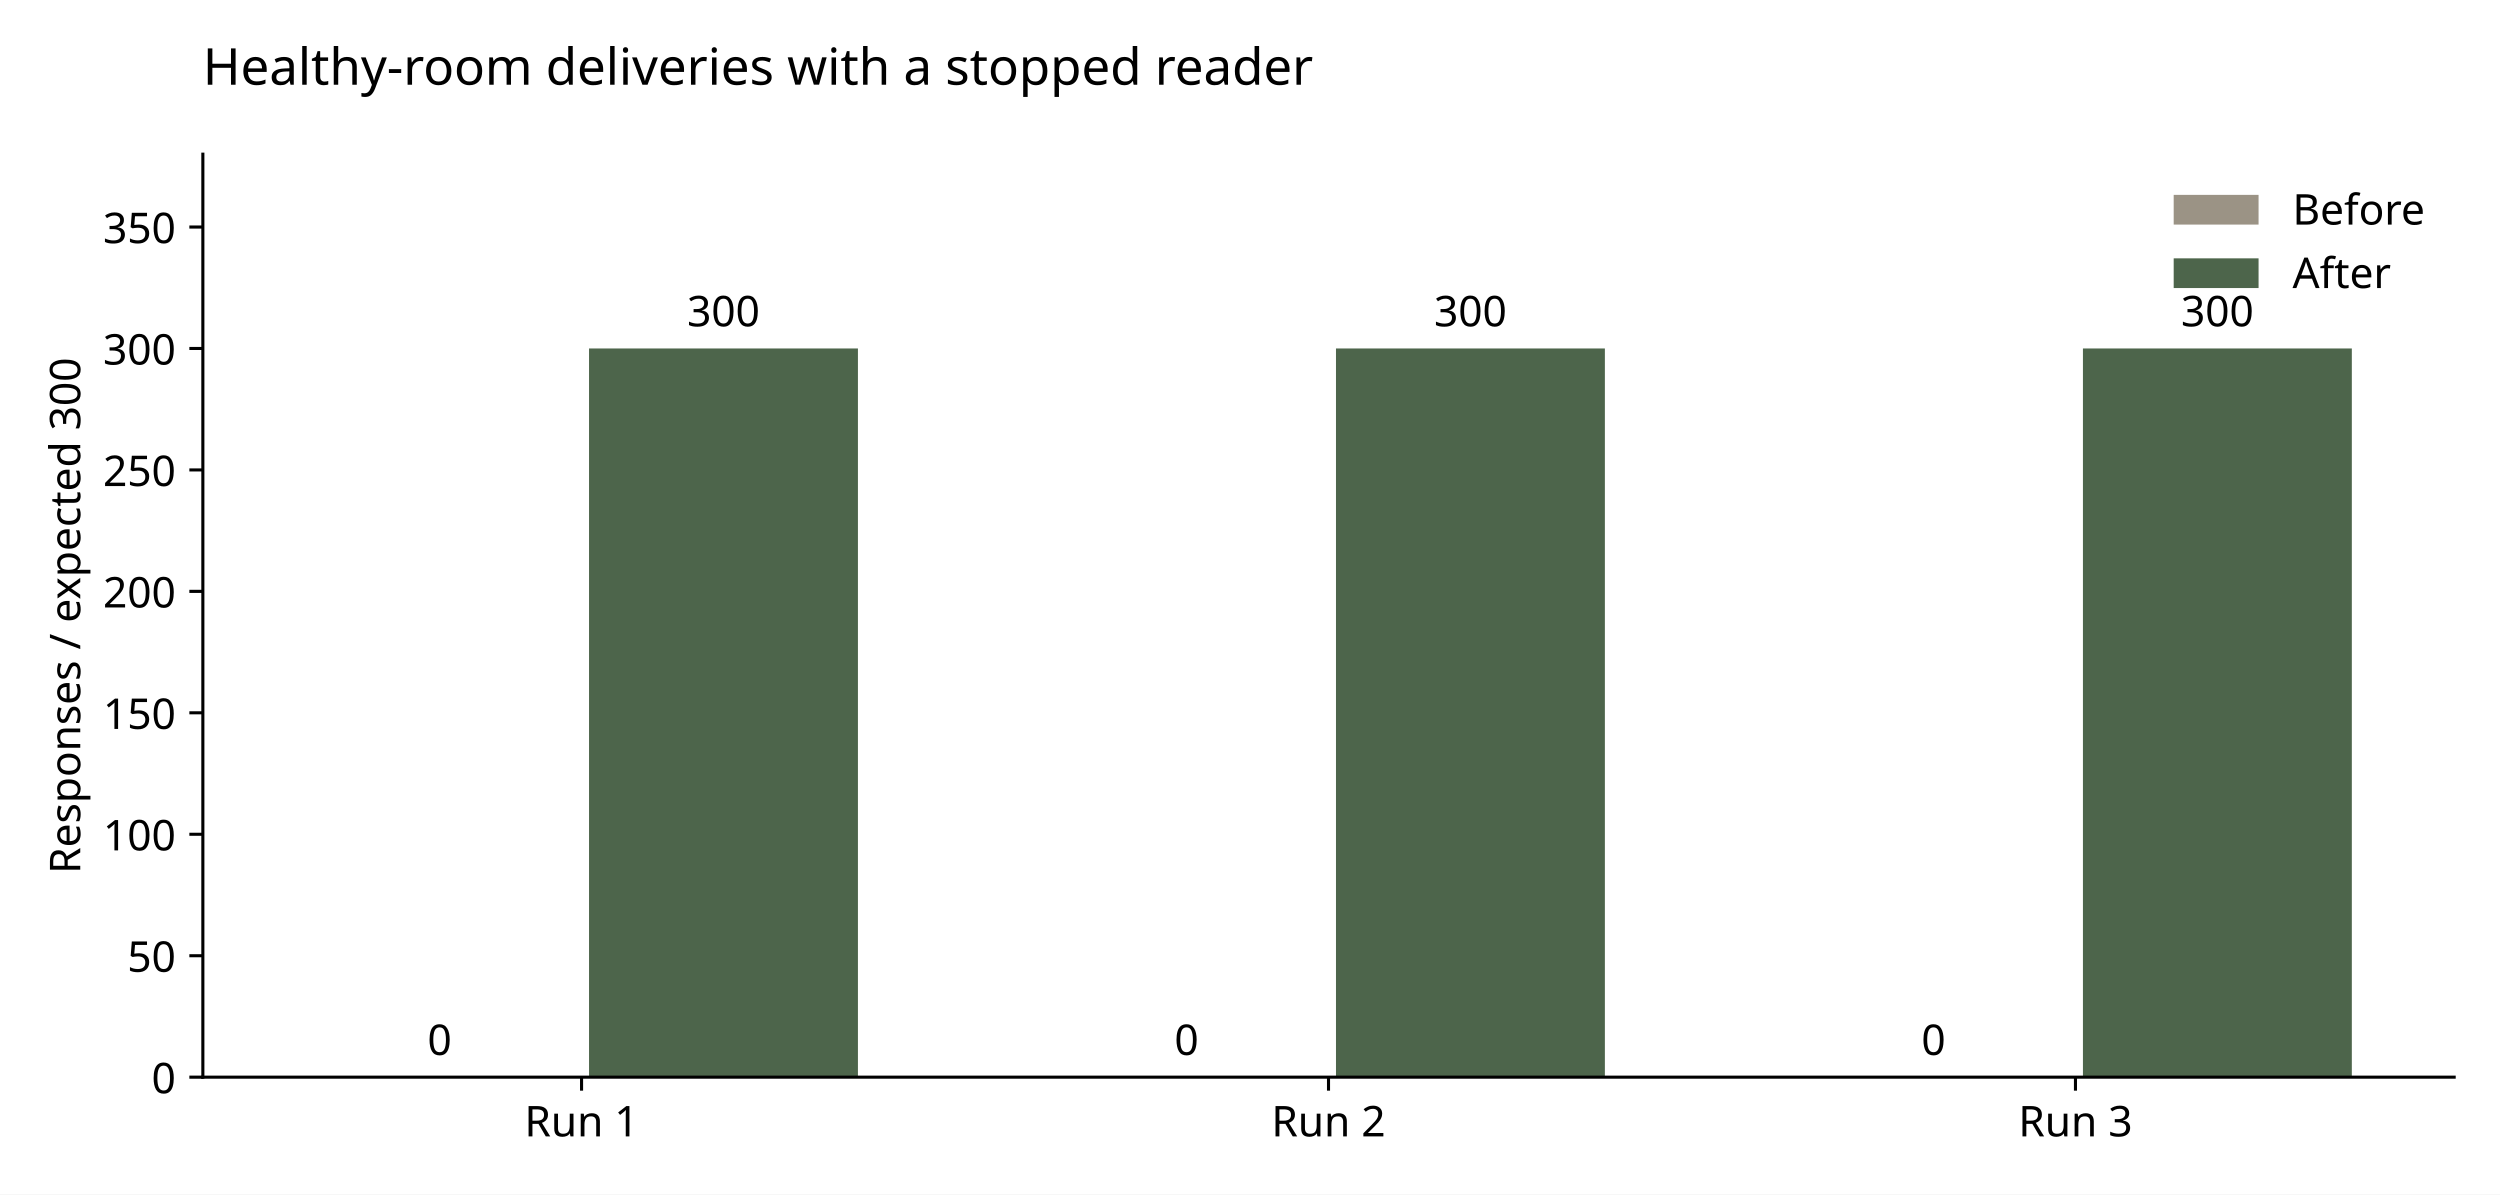
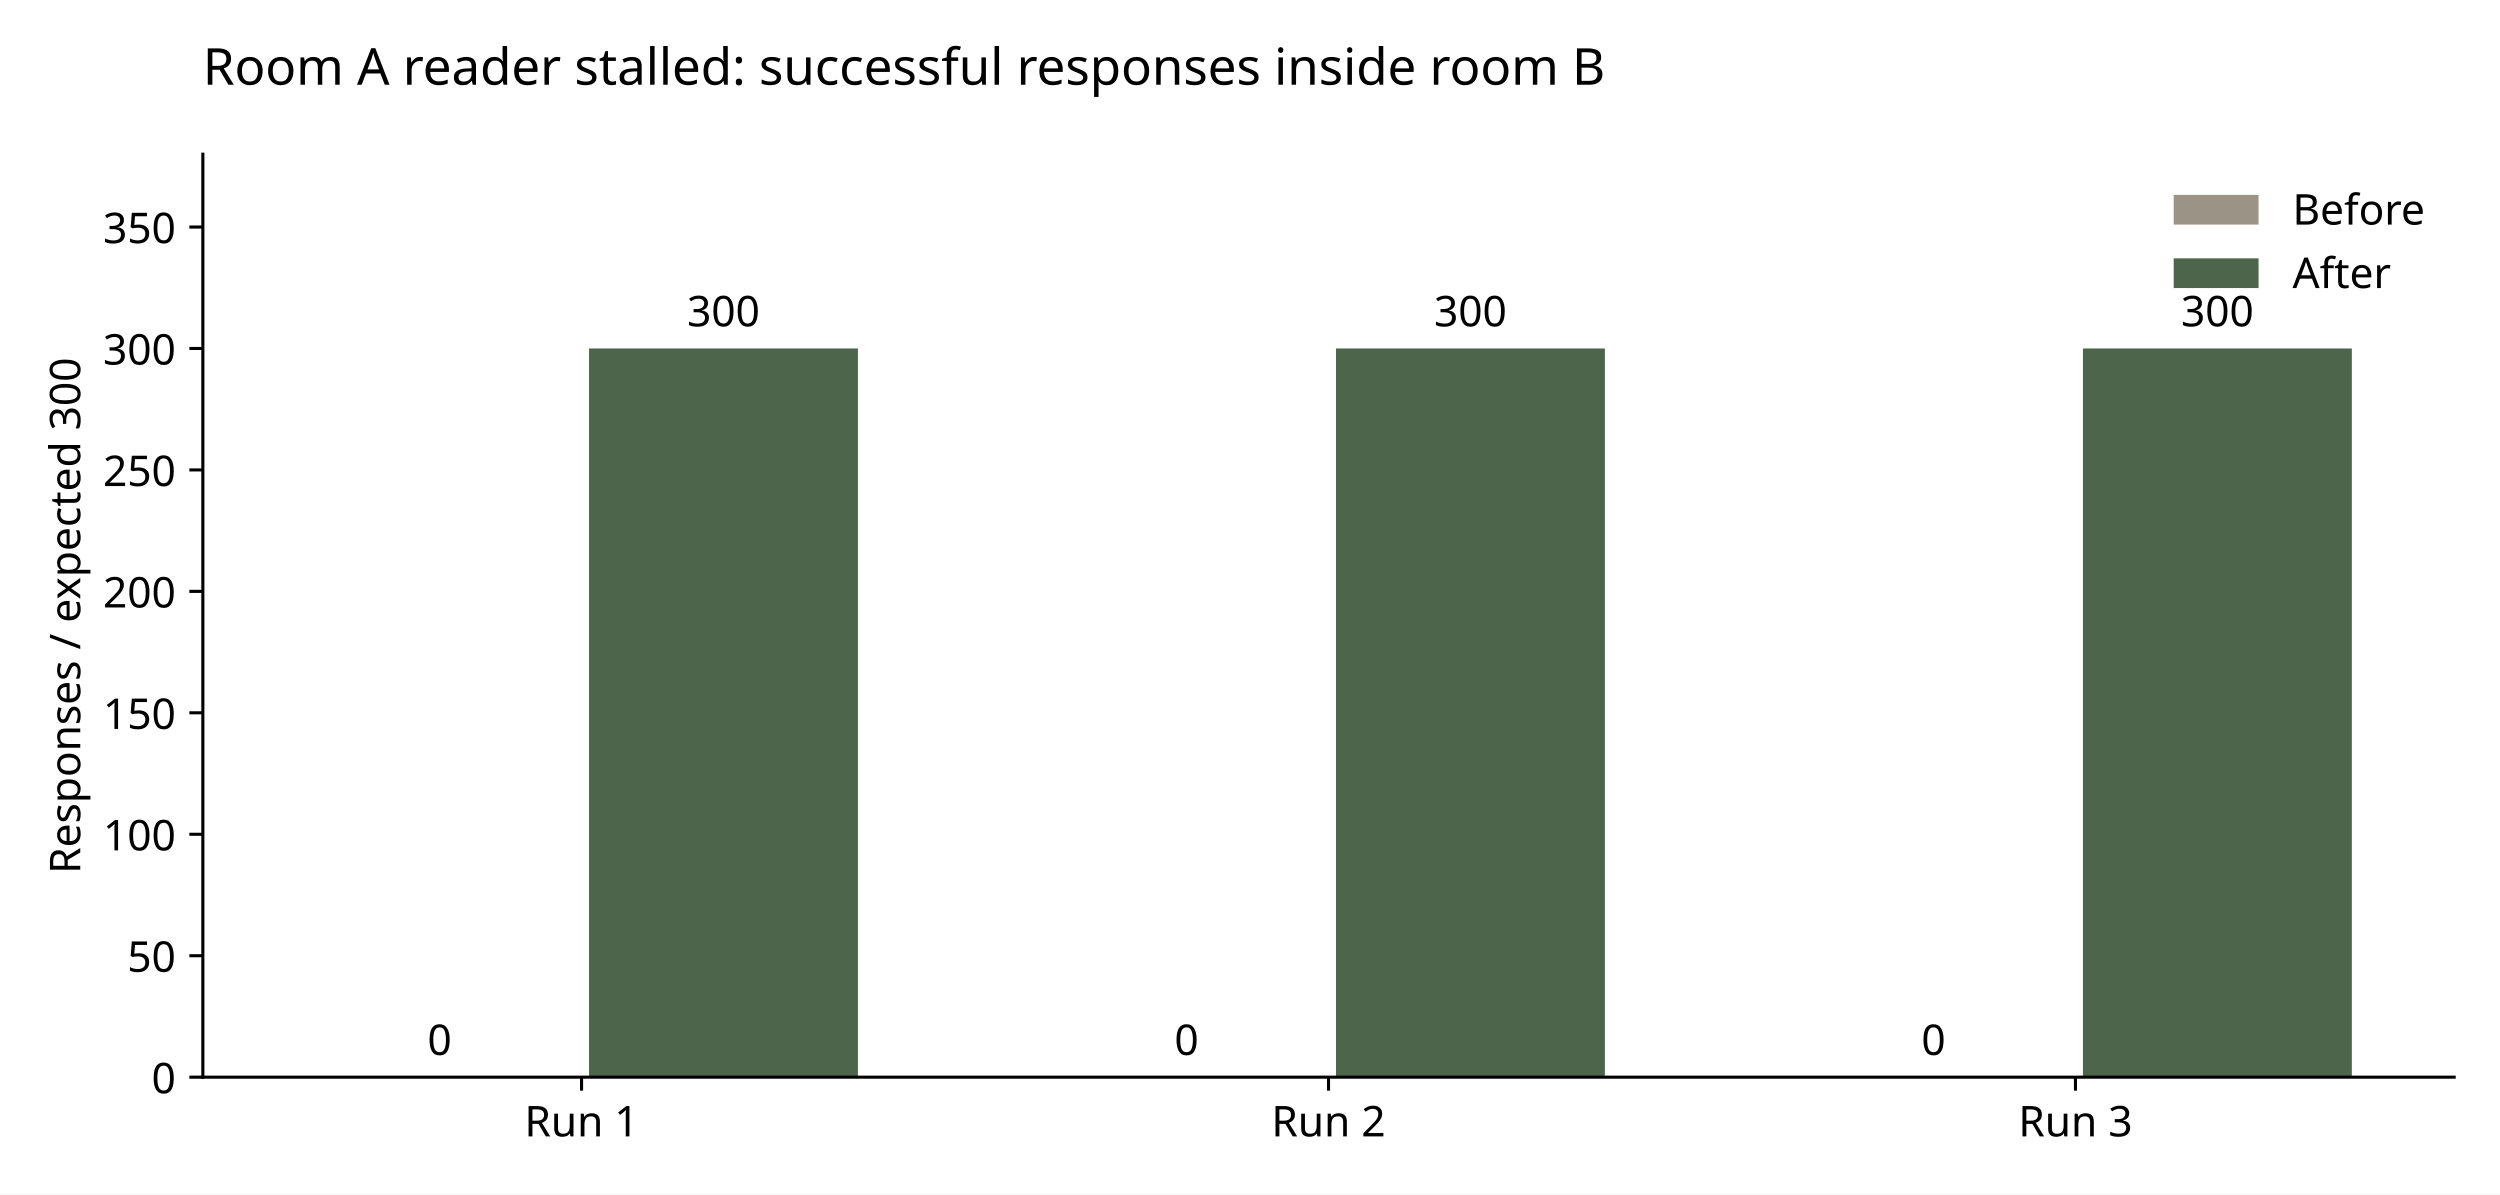
<svg xmlns="http://www.w3.org/2000/svg" xmlns:xlink="http://www.w3.org/1999/xlink" width="648pt" height="309.6pt" viewBox="0 0 648 309.6" version="1.1">
  <defs>
    <style type="text/css">*{stroke-linejoin: round; stroke-linecap: butt}</style>
  </defs>
  <g id="figure_1">
    <g id="patch_1">
      <path d="M 0 309.6 L 648 309.6 L 648 0 L 0 0 z " style="fill: #ffffff" />
    </g>
    <g id="axes_1">
      <g id="patch_2">
        <path d="M 52.58 279.2 L 636.12 279.2 L 636.12 39.96 L 52.58 39.96 z " style="fill: #ffffff" />
      </g>
      <g id="patch_3">
-         <path d="M 79.105 279.2 L 148.804 279.2 L 148.804 279.2 L 79.105 279.2 z " clip-path="url(#pe47d2316cf)" style="fill: #9b9385" />
+         <path d="M 79.105 279.2 L 148.804 279.2 L 148.804 279.2 L 79.105 279.2 z " clip-path="url(#p3473275ebc)" style="fill: #9b9385" />
      </g>
      <g id="patch_4">
-         <path d="M 272.714 279.2 L 342.414 279.2 L 342.414 279.2 L 272.714 279.2 z " clip-path="url(#pe47d2316cf)" style="fill: #9b9385" />
+         <path d="M 272.714 279.2 L 342.414 279.2 L 342.414 279.2 L 272.714 279.2 z " clip-path="url(#p3473275ebc)" style="fill: #9b9385" />
      </g>
      <g id="patch_5">
-         <path d="M 466.324 279.2 L 536.024 279.2 L 536.024 279.2 L 466.324 279.2 z " clip-path="url(#pe47d2316cf)" style="fill: #9b9385" />
+         <path d="M 466.324 279.2 L 536.024 279.2 L 536.024 279.2 L 466.324 279.2 z " clip-path="url(#p3473275ebc)" style="fill: #9b9385" />
      </g>
      <g id="patch_6">
-         <path d="M 152.676 279.2 L 222.376 279.2 L 222.376 90.326 L 152.676 90.326 z " clip-path="url(#pe47d2316cf)" style="fill: #4d654b" />
+         <path d="M 152.676 279.2 L 222.376 279.2 L 222.376 90.326 L 152.676 90.326 z " clip-path="url(#p3473275ebc)" style="fill: #4d654b" />
      </g>
      <g id="patch_7">
-         <path d="M 346.286 279.2 L 415.986 279.2 L 415.986 90.326 L 346.286 90.326 z " clip-path="url(#pe47d2316cf)" style="fill: #4d654b" />
+         <path d="M 346.286 279.2 L 415.986 279.2 L 415.986 90.326 L 346.286 90.326 z " clip-path="url(#p3473275ebc)" style="fill: #4d654b" />
      </g>
      <g id="patch_8">
-         <path d="M 539.896 279.2 L 609.595 279.2 L 609.595 90.326 L 539.896 90.326 z " clip-path="url(#pe47d2316cf)" style="fill: #4d654b" />
+         <path d="M 539.896 279.2 L 609.595 279.2 L 609.595 90.326 L 539.896 90.326 z " clip-path="url(#p3473275ebc)" style="fill: #4d654b" />
      </g>
      <g id="matplotlib.axis_1">
        <g id="xtick_1">
          <g id="line2d_1">
            <defs>
-               <path id="m22e2f9c280" d="M 0 0 L 0 3.5 " style="stroke: #000000; stroke-width: 0.8" />
+               <path id="m553062db9c" d="M 0 0 L 0 3.5 " style="stroke: #000000; stroke-width: 0.8" />
            </defs>
            <g>
-               <use xlink:href="#m22e2f9c280" x="150.74" y="279.2" style="stroke: #000000; stroke-width: 0.8" />
+               <use xlink:href="#m553062db9c" x="150.74" y="279.2" style="stroke: #000000; stroke-width: 0.8" />
            </g>
          </g>
          <g id="text_1">
            <text style="font-size: 11px; font-family: 'Malgun Gothic'; text-anchor: middle" x="150.74" y="294.551" transform="rotate(-0 150.7402 294.5514)">Run 1</text>
          </g>
        </g>
        <g id="xtick_2">
          <g id="line2d_2">
            <g>
-               <use xlink:href="#m22e2f9c280" x="344.35" y="279.2" style="stroke: #000000; stroke-width: 0.8" />
+               <use xlink:href="#m553062db9c" x="344.35" y="279.2" style="stroke: #000000; stroke-width: 0.8" />
            </g>
          </g>
          <g id="text_2">
            <text style="font-size: 11px; font-family: 'Malgun Gothic'; text-anchor: middle" x="344.35" y="294.551" transform="rotate(-0 344.35 294.5514)">Run 2</text>
          </g>
        </g>
        <g id="xtick_3">
          <g id="line2d_3">
            <g>
-               <use xlink:href="#m22e2f9c280" x="537.96" y="279.2" style="stroke: #000000; stroke-width: 0.8" />
+               <use xlink:href="#m553062db9c" x="537.96" y="279.2" style="stroke: #000000; stroke-width: 0.8" />
            </g>
          </g>
          <g id="text_3">
            <text style="font-size: 11px; font-family: 'Malgun Gothic'; text-anchor: middle" x="537.96" y="294.551" transform="rotate(-0 537.9598 294.5514)">Run 3</text>
          </g>
        </g>
      </g>
      <g id="matplotlib.axis_2">
        <g id="ytick_1">
          <g id="line2d_4">
            <defs>
-               <path id="m264c17f6c3" d="M 0 0 L -3.5 0 " style="stroke: #000000; stroke-width: 0.8" />
+               <path id="m491f7bf33c" d="M 0 0 L -3.5 0 " style="stroke: #000000; stroke-width: 0.8" />
            </defs>
            <g>
-               <use xlink:href="#m264c17f6c3" x="52.58" y="279.2" style="stroke: #000000; stroke-width: 0.8" />
+               <use xlink:href="#m491f7bf33c" x="52.58" y="279.2" style="stroke: #000000; stroke-width: 0.8" />
            </g>
          </g>
          <g id="text_4">
            <text style="font-size: 11px; font-family: 'Malgun Gothic'; text-anchor: end" x="45.58" y="283.376" transform="rotate(-0 45.58 283.3757)">0</text>
          </g>
        </g>
        <g id="ytick_2">
          <g id="line2d_5">
            <g>
-               <use xlink:href="#m264c17f6c3" x="52.58" y="247.721" style="stroke: #000000; stroke-width: 0.8" />
+               <use xlink:href="#m491f7bf33c" x="52.58" y="247.721" style="stroke: #000000; stroke-width: 0.8" />
            </g>
          </g>
          <g id="text_5">
            <text style="font-size: 11px; font-family: 'Malgun Gothic'; text-anchor: end" x="45.58" y="251.897" transform="rotate(-0 45.58 251.8968)">50</text>
          </g>
        </g>
        <g id="ytick_3">
          <g id="line2d_6">
            <g>
-               <use xlink:href="#m264c17f6c3" x="52.58" y="216.242" style="stroke: #000000; stroke-width: 0.8" />
+               <use xlink:href="#m491f7bf33c" x="52.58" y="216.242" style="stroke: #000000; stroke-width: 0.8" />
            </g>
          </g>
          <g id="text_6">
            <text style="font-size: 11px; font-family: 'Malgun Gothic'; text-anchor: end" x="45.58" y="220.418" transform="rotate(-0 45.58 220.4178)">100</text>
          </g>
        </g>
        <g id="ytick_4">
          <g id="line2d_7">
            <g>
-               <use xlink:href="#m264c17f6c3" x="52.58" y="184.763" style="stroke: #000000; stroke-width: 0.8" />
+               <use xlink:href="#m491f7bf33c" x="52.58" y="184.763" style="stroke: #000000; stroke-width: 0.8" />
            </g>
          </g>
          <g id="text_7">
            <text style="font-size: 11px; font-family: 'Malgun Gothic'; text-anchor: end" x="45.58" y="188.939" transform="rotate(-0 45.58 188.9389)">150</text>
          </g>
        </g>
        <g id="ytick_5">
          <g id="line2d_8">
            <g>
-               <use xlink:href="#m264c17f6c3" x="52.58" y="153.284" style="stroke: #000000; stroke-width: 0.8" />
+               <use xlink:href="#m491f7bf33c" x="52.58" y="153.284" style="stroke: #000000; stroke-width: 0.8" />
            </g>
          </g>
          <g id="text_8">
            <text style="font-size: 11px; font-family: 'Malgun Gothic'; text-anchor: end" x="45.58" y="157.46" transform="rotate(-0 45.58 157.4599)">200</text>
          </g>
        </g>
        <g id="ytick_6">
          <g id="line2d_9">
            <g>
-               <use xlink:href="#m264c17f6c3" x="52.58" y="121.805" style="stroke: #000000; stroke-width: 0.8" />
+               <use xlink:href="#m491f7bf33c" x="52.58" y="121.805" style="stroke: #000000; stroke-width: 0.8" />
            </g>
          </g>
          <g id="text_9">
            <text style="font-size: 11px; font-family: 'Malgun Gothic'; text-anchor: end" x="45.58" y="125.981" transform="rotate(-0 45.58 125.981)">250</text>
          </g>
        </g>
        <g id="ytick_7">
          <g id="line2d_10">
            <g>
-               <use xlink:href="#m264c17f6c3" x="52.58" y="90.326" style="stroke: #000000; stroke-width: 0.8" />
+               <use xlink:href="#m491f7bf33c" x="52.58" y="90.326" style="stroke: #000000; stroke-width: 0.8" />
            </g>
          </g>
          <g id="text_10">
            <text style="font-size: 11px; font-family: 'Malgun Gothic'; text-anchor: end" x="45.58" y="94.502" transform="rotate(-0 45.58 94.50202)">300</text>
          </g>
        </g>
        <g id="ytick_8">
          <g id="line2d_11">
            <g>
-               <use xlink:href="#m264c17f6c3" x="52.58" y="58.847" style="stroke: #000000; stroke-width: 0.8" />
+               <use xlink:href="#m491f7bf33c" x="52.58" y="58.847" style="stroke: #000000; stroke-width: 0.8" />
            </g>
          </g>
          <g id="text_11">
            <text style="font-size: 11px; font-family: 'Malgun Gothic'; text-anchor: end" x="45.58" y="63.023" transform="rotate(-0 45.58 63.02307)">350</text>
          </g>
        </g>
        <g id="text_12">
          <text style="font-size: 11px; font-family: 'Malgun Gothic'; text-anchor: middle" x="20.804" y="159.58" transform="rotate(-90 20.80375 159.58)">Responses / expected 300</text>
        </g>
      </g>
      <g id="patch_9">
        <path d="M 52.58 279.2 L 52.58 39.96 " style="fill: none; stroke: #000000; stroke-width: 0.8; stroke-linejoin: miter; stroke-linecap: square" />
      </g>
      <g id="patch_10">
        <path d="M 52.58 279.2 L 636.12 279.2 " style="fill: none; stroke: #000000; stroke-width: 0.8; stroke-linejoin: miter; stroke-linecap: square" />
      </g>
      <g id="text_13">
        <text style="font-size: 11px; font-family: 'Malgun Gothic'; text-anchor: middle" x="113.954" y="273.452" transform="rotate(-0 113.9543 273.4516)">0</text>
      </g>
      <g id="text_14">
        <text style="font-size: 11px; font-family: 'Malgun Gothic'; text-anchor: middle" x="307.564" y="273.452" transform="rotate(-0 307.5641 273.4516)">0</text>
      </g>
      <g id="text_15">
        <text style="font-size: 11px; font-family: 'Malgun Gothic'; text-anchor: middle" x="501.174" y="273.452" transform="rotate(-0 501.174 273.4516)">0</text>
      </g>
      <g id="text_16">
        <text style="font-size: 11px; font-family: 'Malgun Gothic'; text-anchor: middle" x="187.526" y="84.578" transform="rotate(-0 187.526 84.57795)">300</text>
      </g>
      <g id="text_17">
        <text style="font-size: 11px; font-family: 'Malgun Gothic'; text-anchor: middle" x="381.136" y="84.578" transform="rotate(-0 381.1359 84.57795)">300</text>
      </g>
      <g id="text_18">
        <text style="font-size: 11px; font-family: 'Malgun Gothic'; text-anchor: middle" x="574.746" y="84.578" transform="rotate(-0 574.7457 84.57795)">300</text>
      </g>
      <g id="text_19">
-         <text style="font-size: 13.2px; font-family: 'Malgun Gothic'; text-anchor: start" x="52.58" y="21.96" transform="rotate(-0 52.58 21.96)">Healthy-room deliveries with a stopped reader</text>
+         <text style="font-size: 13.2px; font-family: 'Malgun Gothic'; text-anchor: start" x="52.58" y="21.96" transform="rotate(-0 52.58 21.96)">Room A reader stalled: successful responses inside room B</text>
      </g>
      <g id="legend_1">
        <g id="patch_11">
          <path d="M 563.42 58.211 L 585.42 58.211 L 585.42 50.511 L 563.42 50.511 z " style="fill: #9b9385" />
        </g>
        <g id="text_20">
          <text style="font-size: 11px; font-family: 'Malgun Gothic'; text-anchor: start" x="594.22" y="58.211" transform="rotate(-0 594.2203 58.21141)">Before</text>
        </g>
        <g id="patch_12">
          <path d="M 563.42 74.663 L 585.42 74.663 L 585.42 66.963 L 563.42 66.963 z " style="fill: #4d654b" />
        </g>
        <g id="text_21">
          <text style="font-size: 11px; font-family: 'Malgun Gothic'; text-anchor: start" x="594.22" y="74.663" transform="rotate(-0 594.2203 74.66328)">After</text>
        </g>
      </g>
    </g>
  </g>
  <defs>
-     <clipPath id="pe47d2316cf">
+     <clipPath id="p3473275ebc">
      <rect x="52.58" y="39.96" width="583.54" height="239.24" />
    </clipPath>
  </defs>
</svg>
